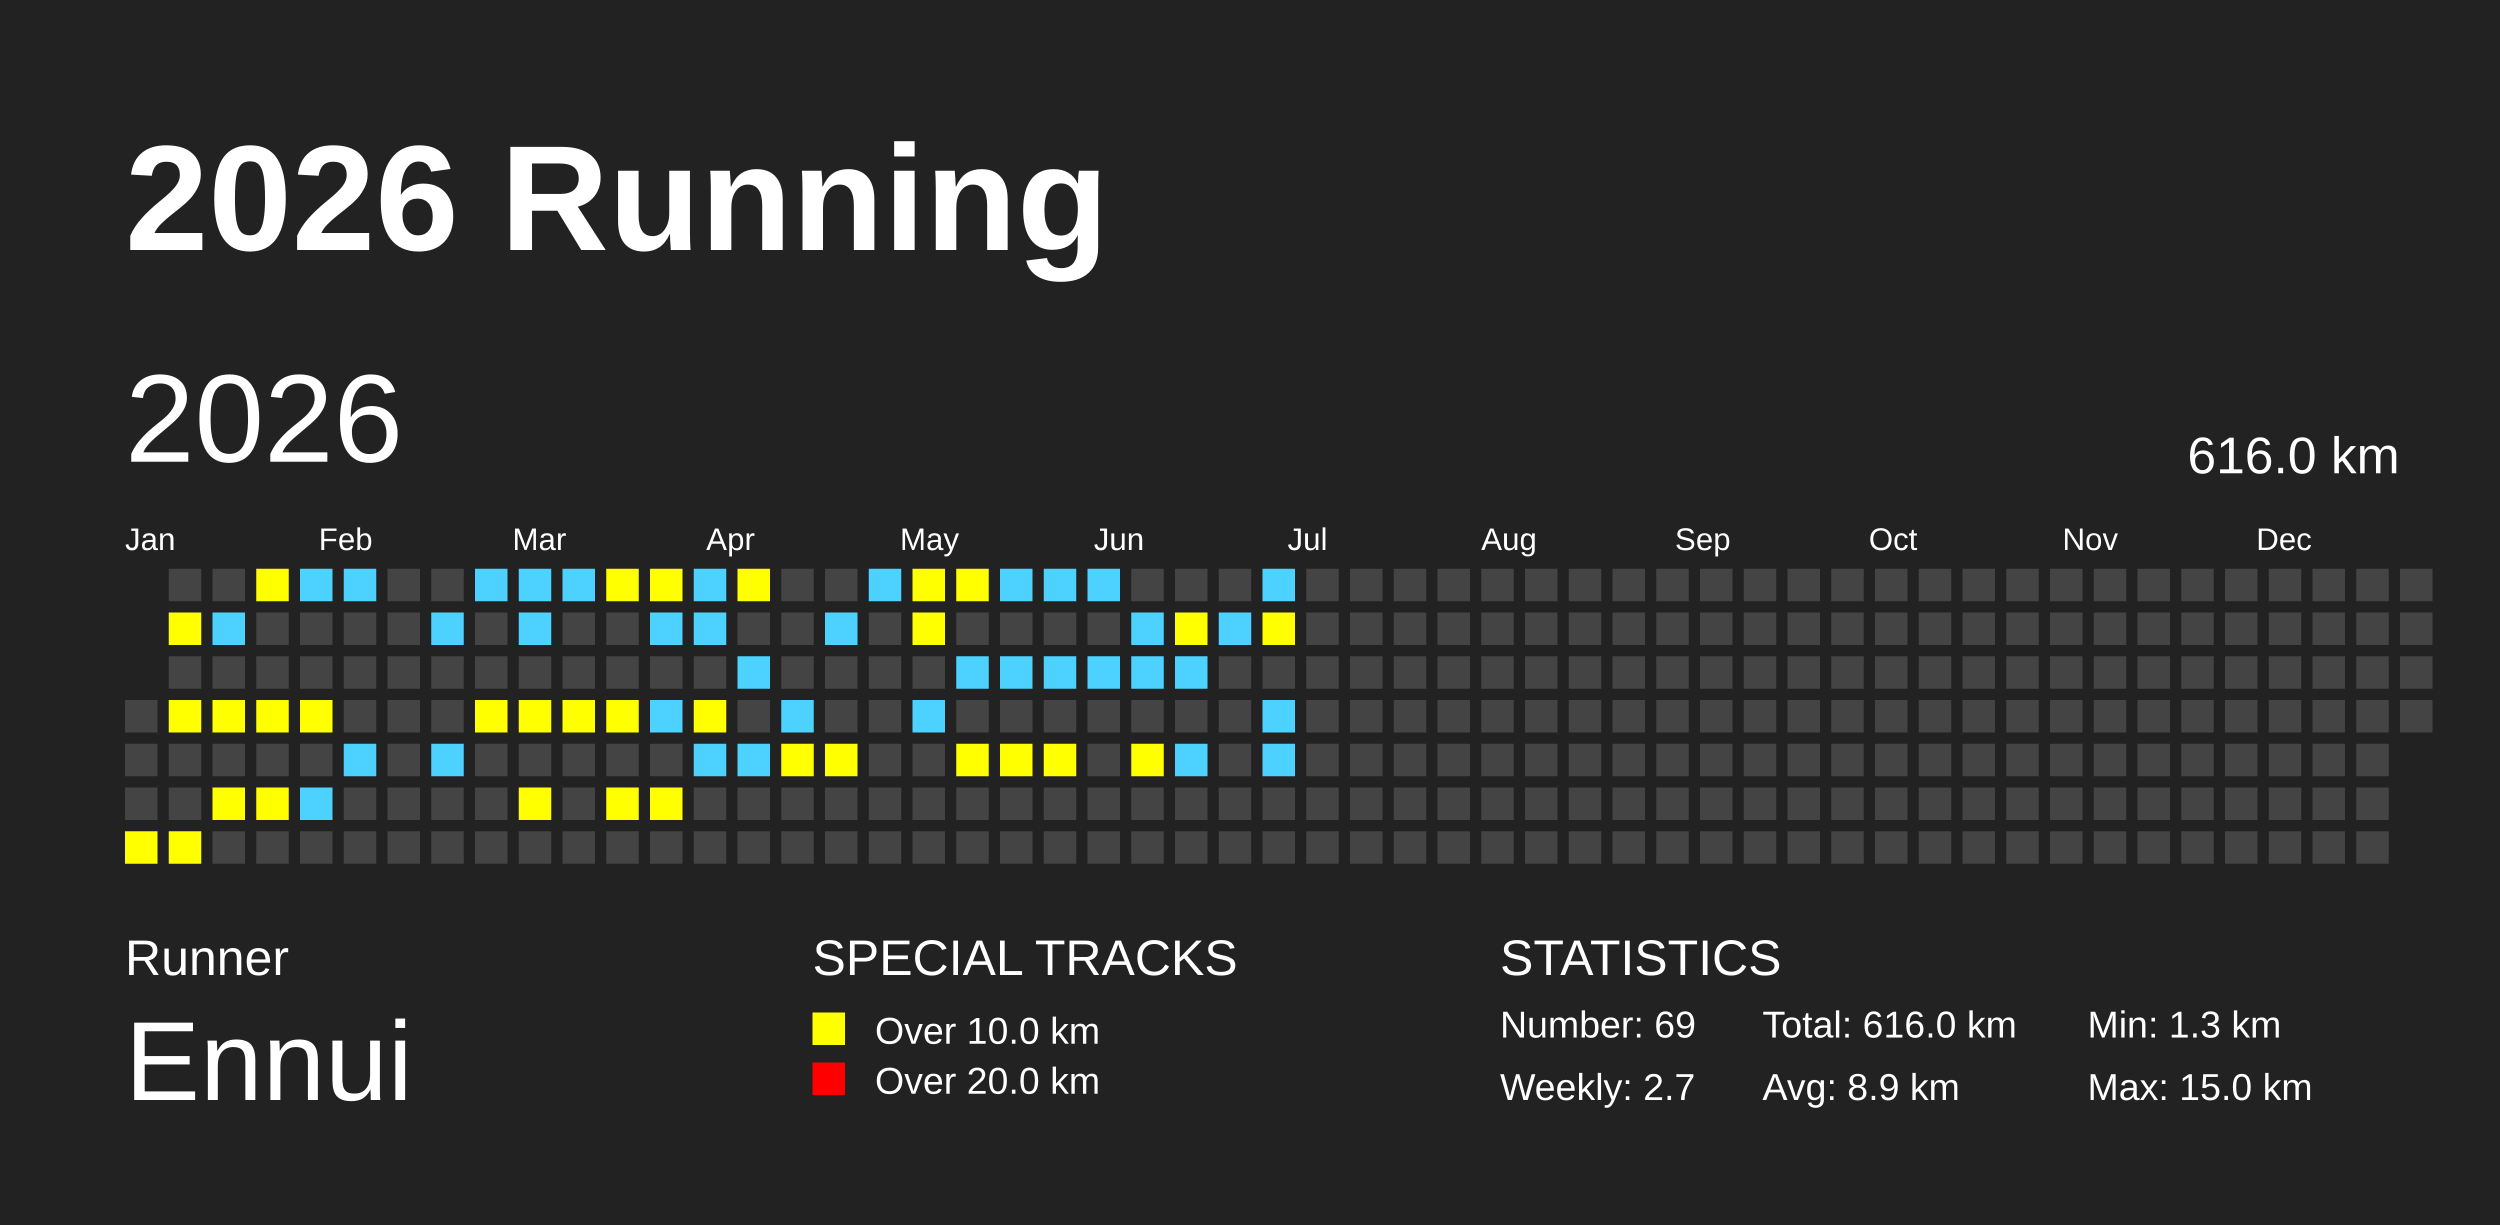
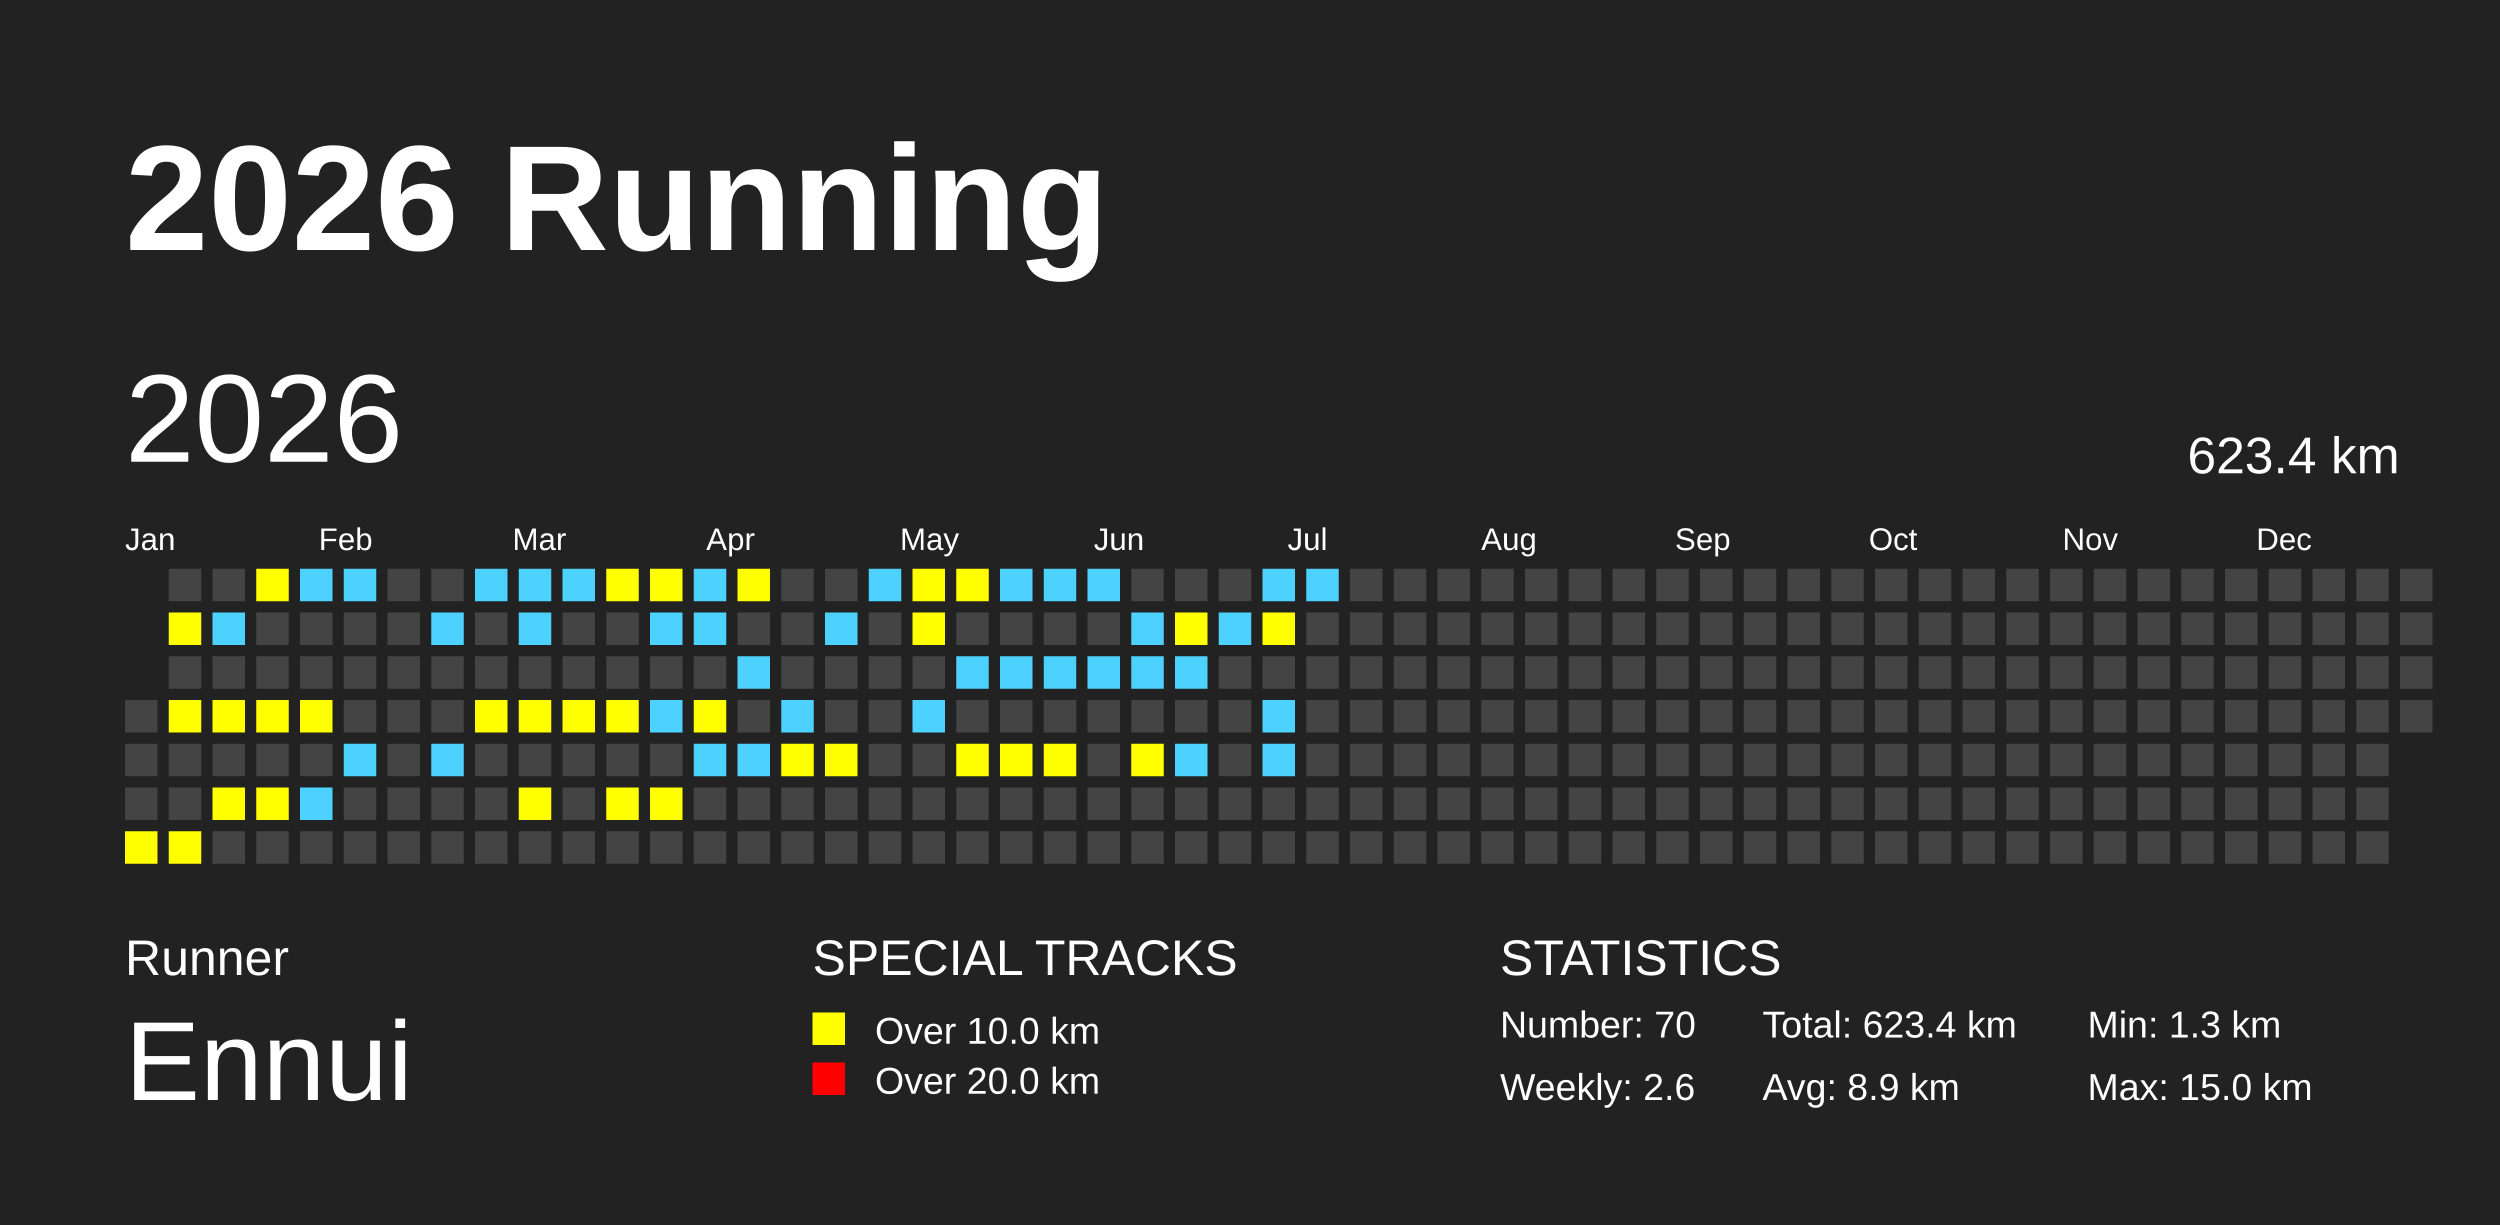
<svg xmlns="http://www.w3.org/2000/svg" baseProfile="full" height="98mm" version="1.1" viewBox="0,0,200,98" width="200mm">
  <defs />
  <rect fill="#222222" height="98" width="200" x="0" y="0" />
  <text fill="#FFFFFF" style="font-size:12px; font-family:Arial; font-weight:bold;" x="10" y="20">2026 Running</text>
  <text fill="#FFFFFF" style="font-size:4px; font-family:Arial" x="10" y="78">Runner</text>
  <text fill="#FFFFFF" style="font-size:9px; font-family:Arial" x="10" y="88">Ennui</text>
  <text fill="#FFFFFF" style="font-size:4px; font-family:Arial" x="65" y="78">SPECIAL TRACKS</text>
  <rect fill="yellow" height="2.6" width="2.6" x="65" y="81" />
  <text fill="#FFFFFF" style="font-size:3px; font-family:Arial" x="70" y="83.5">Over 10.0 km</text>
  <rect fill="red" height="2.6" width="2.6" x="65" y="85" />
  <text fill="#FFFFFF" style="font-size:3px; font-family:Arial" x="70" y="87.5">Over 20.0 km</text>
  <text fill="#FFFFFF" style="font-size:4px; font-family:Arial" x="120" y="78">STATISTICS</text>
-   <text fill="#FFFFFF" style="font-size:3px; font-family:Arial" x="120" y="83">Number: 69</text>
-   <text fill="#FFFFFF" style="font-size:3px; font-family:Arial" x="120" y="88">Weekly: 2.7</text>
-   <text fill="#FFFFFF" style="font-size:3px; font-family:Arial" x="141" y="83">Total: 616.0 km</text>
+   <text fill="#FFFFFF" style="font-size:3px; font-family:Arial" x="120" y="83">Number: 70</text>
+   <text fill="#FFFFFF" style="font-size:3px; font-family:Arial" x="120" y="88">Weekly: 2.6</text>
+   <text fill="#FFFFFF" style="font-size:3px; font-family:Arial" x="141" y="83">Total: 623.4 km</text>
  <text fill="#FFFFFF" style="font-size:3px; font-family:Arial" x="141" y="88">Avg: 8.9 km</text>
  <text fill="#FFFFFF" style="font-size:3px; font-family:Arial" x="167" y="83">Min: 1.3 km</text>
  <text fill="#FFFFFF" style="font-size:3px; font-family:Arial" x="167" y="88">Max: 15.0 km</text>
  <text dominant-baseline="hanging" fill="#FFFFFF" style="font-size:10.0px; font-family:Arial;" x="10" y="30">2026</text>
-   <text dominant-baseline="hanging" fill="#FFFFFF" style="font-size:4.125px; font-family:Arial;" x="175" y="35">616.0 km</text>
+   <text dominant-baseline="hanging" fill="#FFFFFF" style="font-size:4.125px; font-family:Arial;" x="175" y="35">623.4 km</text>
  <text fill="#FFFFFF" style="font-size:2.5px; font-family:Arial" x="10.0" y="44">Jan</text>
  <text fill="#FFFFFF" style="font-size:2.5px; font-family:Arial" x="25.5" y="44">Feb</text>
  <text fill="#FFFFFF" style="font-size:2.5px; font-family:Arial" x="41.0" y="44">Mar</text>
  <text fill="#FFFFFF" style="font-size:2.5px; font-family:Arial" x="56.5" y="44">Apr</text>
  <text fill="#FFFFFF" style="font-size:2.5px; font-family:Arial" x="72.0" y="44">May</text>
  <text fill="#FFFFFF" style="font-size:2.5px; font-family:Arial" x="87.5" y="44">Jun</text>
  <text fill="#FFFFFF" style="font-size:2.5px; font-family:Arial" x="103.0" y="44">Jul</text>
  <text fill="#FFFFFF" style="font-size:2.5px; font-family:Arial" x="118.5" y="44">Aug</text>
  <text fill="#FFFFFF" style="font-size:2.5px; font-family:Arial" x="134.0" y="44">Sep</text>
  <text fill="#FFFFFF" style="font-size:2.5px; font-family:Arial" x="149.5" y="44">Oct</text>
  <text fill="#FFFFFF" style="font-size:2.5px; font-family:Arial" x="165.0" y="44">Nov</text>
  <text fill="#FFFFFF" style="font-size:2.5px; font-family:Arial" x="180.5" y="44">Dec</text>
  <rect fill="#444444" height="2.6" width="2.6" x="10.0" y="56.0" />
  <rect fill="#444444" height="2.6" width="2.6" x="10.0" y="59.5" />
  <rect fill="#444444" height="2.6" width="2.6" x="10.0" y="63.0" />
  <rect fill="yellow" height="2.6" width="2.6" x="10.0" y="66.5" />
  <rect fill="#444444" height="2.6" width="2.6" x="13.5" y="45.5" />
  <rect fill="yellow" height="2.6" width="2.6" x="13.5" y="49.0" />
  <rect fill="#444444" height="2.6" width="2.6" x="13.5" y="52.5" />
  <rect fill="yellow" height="2.6" width="2.6" x="13.5" y="56.0" />
  <rect fill="#444444" height="2.6" width="2.6" x="13.5" y="59.5" />
  <rect fill="#444444" height="2.6" width="2.6" x="13.5" y="63.0" />
  <rect fill="yellow" height="2.6" width="2.6" x="13.5" y="66.5" />
  <rect fill="#444444" height="2.6" width="2.6" x="17.0" y="45.5" />
  <rect fill="#4DD2FF" height="2.6" width="2.6" x="17.0" y="49.0" />
  <rect fill="#444444" height="2.6" width="2.6" x="17.0" y="52.5" />
  <rect fill="yellow" height="2.6" width="2.6" x="17.0" y="56.0" />
  <rect fill="#444444" height="2.6" width="2.6" x="17.0" y="59.5" />
  <rect fill="yellow" height="2.6" width="2.6" x="17.0" y="63.0" />
  <rect fill="#444444" height="2.6" width="2.6" x="17.0" y="66.5" />
  <rect fill="yellow" height="2.6" width="2.6" x="20.5" y="45.5" />
  <rect fill="#444444" height="2.6" width="2.6" x="20.5" y="49.0" />
  <rect fill="#444444" height="2.6" width="2.6" x="20.5" y="52.5" />
  <rect fill="yellow" height="2.6" width="2.6" x="20.5" y="56.0" />
  <rect fill="#444444" height="2.6" width="2.6" x="20.5" y="59.5" />
  <rect fill="yellow" height="2.6" width="2.6" x="20.5" y="63.0" />
  <rect fill="#444444" height="2.6" width="2.6" x="20.5" y="66.5" />
  <rect fill="#4DD2FF" height="2.6" width="2.6" x="24.0" y="45.5" />
  <rect fill="#444444" height="2.6" width="2.6" x="24.0" y="49.0" />
  <rect fill="#444444" height="2.6" width="2.6" x="24.0" y="52.5" />
  <rect fill="yellow" height="2.6" width="2.6" x="24.0" y="56.0" />
  <rect fill="#444444" height="2.6" width="2.6" x="24.0" y="59.5" />
  <rect fill="#4DD2FF" height="2.6" width="2.6" x="24.0" y="63.0" />
  <rect fill="#444444" height="2.6" width="2.6" x="24.0" y="66.5" />
  <rect fill="#4DD2FF" height="2.6" width="2.6" x="27.5" y="45.5" />
  <rect fill="#444444" height="2.6" width="2.6" x="27.5" y="49.0" />
  <rect fill="#444444" height="2.6" width="2.6" x="27.5" y="52.5" />
  <rect fill="#444444" height="2.6" width="2.6" x="27.5" y="56.0" />
  <rect fill="#4DD2FF" height="2.6" width="2.6" x="27.5" y="59.5" />
  <rect fill="#444444" height="2.6" width="2.6" x="27.5" y="63.0" />
  <rect fill="#444444" height="2.6" width="2.6" x="27.5" y="66.5" />
  <rect fill="#444444" height="2.6" width="2.6" x="31.0" y="45.5" />
  <rect fill="#444444" height="2.6" width="2.6" x="31.0" y="49.0" />
  <rect fill="#444444" height="2.6" width="2.6" x="31.0" y="52.5" />
  <rect fill="#444444" height="2.6" width="2.6" x="31.0" y="56.0" />
  <rect fill="#444444" height="2.6" width="2.6" x="31.0" y="59.5" />
  <rect fill="#444444" height="2.6" width="2.6" x="31.0" y="63.0" />
  <rect fill="#444444" height="2.6" width="2.6" x="31.0" y="66.5" />
  <rect fill="#444444" height="2.6" width="2.6" x="34.5" y="45.5" />
  <rect fill="#4DD2FF" height="2.6" width="2.6" x="34.5" y="49.0" />
  <rect fill="#444444" height="2.6" width="2.6" x="34.5" y="52.5" />
  <rect fill="#444444" height="2.6" width="2.6" x="34.5" y="56.0" />
  <rect fill="#4DD2FF" height="2.6" width="2.6" x="34.5" y="59.5" />
  <rect fill="#444444" height="2.6" width="2.6" x="34.5" y="63.0" />
  <rect fill="#444444" height="2.6" width="2.6" x="34.5" y="66.5" />
  <rect fill="#4DD2FF" height="2.6" width="2.6" x="38.0" y="45.5" />
  <rect fill="#444444" height="2.6" width="2.6" x="38.0" y="49.0" />
  <rect fill="#444444" height="2.6" width="2.6" x="38.0" y="52.5" />
  <rect fill="yellow" height="2.6" width="2.6" x="38.0" y="56.0" />
  <rect fill="#444444" height="2.6" width="2.6" x="38.0" y="59.5" />
  <rect fill="#444444" height="2.6" width="2.6" x="38.0" y="63.0" />
  <rect fill="#444444" height="2.6" width="2.6" x="38.0" y="66.5" />
  <rect fill="#4DD2FF" height="2.6" width="2.6" x="41.5" y="45.5" />
  <rect fill="#4DD2FF" height="2.6" width="2.6" x="41.5" y="49.0" />
  <rect fill="#444444" height="2.6" width="2.6" x="41.5" y="52.5" />
  <rect fill="yellow" height="2.6" width="2.6" x="41.5" y="56.0" />
  <rect fill="#444444" height="2.6" width="2.6" x="41.5" y="59.5" />
  <rect fill="yellow" height="2.6" width="2.6" x="41.5" y="63.0" />
  <rect fill="#444444" height="2.6" width="2.6" x="41.5" y="66.5" />
  <rect fill="#4DD2FF" height="2.6" width="2.6" x="45.0" y="45.5" />
  <rect fill="#444444" height="2.6" width="2.6" x="45.0" y="49.0" />
  <rect fill="#444444" height="2.6" width="2.6" x="45.0" y="52.5" />
  <rect fill="yellow" height="2.6" width="2.6" x="45.0" y="56.0" />
  <rect fill="#444444" height="2.6" width="2.6" x="45.0" y="59.5" />
  <rect fill="#444444" height="2.6" width="2.6" x="45.0" y="63.0" />
  <rect fill="#444444" height="2.6" width="2.6" x="45.0" y="66.5" />
  <rect fill="yellow" height="2.6" width="2.6" x="48.5" y="45.5" />
  <rect fill="#444444" height="2.6" width="2.6" x="48.5" y="49.0" />
  <rect fill="#444444" height="2.6" width="2.6" x="48.5" y="52.5" />
  <rect fill="yellow" height="2.6" width="2.6" x="48.5" y="56.0" />
  <rect fill="#444444" height="2.6" width="2.6" x="48.5" y="59.5" />
  <rect fill="yellow" height="2.6" width="2.6" x="48.5" y="63.0" />
  <rect fill="#444444" height="2.6" width="2.6" x="48.5" y="66.5" />
  <rect fill="yellow" height="2.6" width="2.6" x="52.0" y="45.5" />
  <rect fill="#4DD2FF" height="2.6" width="2.6" x="52.0" y="49.0" />
  <rect fill="#444444" height="2.6" width="2.6" x="52.0" y="52.5" />
  <rect fill="#4DD2FF" height="2.6" width="2.6" x="52.0" y="56.0" />
  <rect fill="#444444" height="2.6" width="2.6" x="52.0" y="59.5" />
  <rect fill="yellow" height="2.6" width="2.6" x="52.0" y="63.0" />
  <rect fill="#444444" height="2.6" width="2.6" x="52.0" y="66.5" />
  <rect fill="#4DD2FF" height="2.6" width="2.6" x="55.5" y="45.5" />
  <rect fill="#4DD2FF" height="2.6" width="2.6" x="55.5" y="49.0" />
  <rect fill="#444444" height="2.6" width="2.6" x="55.5" y="52.5" />
  <rect fill="yellow" height="2.6" width="2.6" x="55.5" y="56.0" />
  <rect fill="#4DD2FF" height="2.6" width="2.6" x="55.5" y="59.5" />
  <rect fill="#444444" height="2.6" width="2.6" x="55.5" y="63.0" />
  <rect fill="#444444" height="2.6" width="2.6" x="55.5" y="66.5" />
  <rect fill="yellow" height="2.6" width="2.6" x="59.0" y="45.5" />
  <rect fill="#444444" height="2.6" width="2.6" x="59.0" y="49.0" />
  <rect fill="#4DD2FF" height="2.6" width="2.6" x="59.0" y="52.5" />
  <rect fill="#444444" height="2.6" width="2.6" x="59.0" y="56.0" />
  <rect fill="#4DD2FF" height="2.6" width="2.6" x="59.0" y="59.5" />
  <rect fill="#444444" height="2.6" width="2.6" x="59.0" y="63.0" />
  <rect fill="#444444" height="2.6" width="2.6" x="59.0" y="66.5" />
  <rect fill="#444444" height="2.6" width="2.6" x="62.5" y="45.5" />
  <rect fill="#444444" height="2.6" width="2.6" x="62.5" y="49.0" />
  <rect fill="#444444" height="2.6" width="2.6" x="62.5" y="52.5" />
  <rect fill="#4DD2FF" height="2.6" width="2.6" x="62.5" y="56.0" />
  <rect fill="yellow" height="2.6" width="2.6" x="62.5" y="59.5" />
  <rect fill="#444444" height="2.6" width="2.6" x="62.5" y="63.0" />
  <rect fill="#444444" height="2.6" width="2.6" x="62.5" y="66.5" />
  <rect fill="#444444" height="2.6" width="2.6" x="66.0" y="45.5" />
  <rect fill="#4DD2FF" height="2.6" width="2.6" x="66.0" y="49.0" />
  <rect fill="#444444" height="2.6" width="2.6" x="66.0" y="52.5" />
  <rect fill="#444444" height="2.6" width="2.6" x="66.0" y="56.0" />
  <rect fill="yellow" height="2.6" width="2.6" x="66.0" y="59.5" />
  <rect fill="#444444" height="2.6" width="2.6" x="66.0" y="63.0" />
  <rect fill="#444444" height="2.6" width="2.6" x="66.0" y="66.5" />
  <rect fill="#4DD2FF" height="2.6" width="2.6" x="69.5" y="45.5" />
  <rect fill="#444444" height="2.6" width="2.6" x="69.5" y="49.0" />
  <rect fill="#444444" height="2.6" width="2.6" x="69.5" y="52.5" />
  <rect fill="#444444" height="2.6" width="2.6" x="69.5" y="56.0" />
  <rect fill="#444444" height="2.6" width="2.6" x="69.5" y="59.5" />
  <rect fill="#444444" height="2.6" width="2.6" x="69.5" y="63.0" />
  <rect fill="#444444" height="2.6" width="2.6" x="69.5" y="66.5" />
  <rect fill="yellow" height="2.6" width="2.6" x="73.0" y="45.5" />
  <rect fill="yellow" height="2.6" width="2.6" x="73.0" y="49.0" />
  <rect fill="#444444" height="2.6" width="2.6" x="73.0" y="52.5" />
  <rect fill="#4DD2FF" height="2.6" width="2.6" x="73.0" y="56.0" />
  <rect fill="#444444" height="2.6" width="2.6" x="73.0" y="59.5" />
  <rect fill="#444444" height="2.6" width="2.6" x="73.0" y="63.0" />
  <rect fill="#444444" height="2.6" width="2.6" x="73.0" y="66.5" />
  <rect fill="yellow" height="2.6" width="2.6" x="76.5" y="45.5" />
  <rect fill="#444444" height="2.6" width="2.6" x="76.5" y="49.0" />
  <rect fill="#4DD2FF" height="2.6" width="2.6" x="76.5" y="52.5" />
  <rect fill="#444444" height="2.6" width="2.6" x="76.5" y="56.0" />
  <rect fill="yellow" height="2.6" width="2.6" x="76.5" y="59.5" />
  <rect fill="#444444" height="2.6" width="2.6" x="76.5" y="63.0" />
  <rect fill="#444444" height="2.6" width="2.6" x="76.5" y="66.5" />
  <rect fill="#4DD2FF" height="2.6" width="2.6" x="80.0" y="45.5" />
  <rect fill="#444444" height="2.6" width="2.6" x="80.0" y="49.0" />
  <rect fill="#4DD2FF" height="2.6" width="2.6" x="80.0" y="52.5" />
  <rect fill="#444444" height="2.6" width="2.6" x="80.0" y="56.0" />
  <rect fill="yellow" height="2.6" width="2.6" x="80.0" y="59.5" />
  <rect fill="#444444" height="2.6" width="2.6" x="80.0" y="63.0" />
  <rect fill="#444444" height="2.6" width="2.6" x="80.0" y="66.5" />
  <rect fill="#4DD2FF" height="2.6" width="2.6" x="83.5" y="45.5" />
  <rect fill="#444444" height="2.6" width="2.6" x="83.5" y="49.0" />
  <rect fill="#4DD2FF" height="2.6" width="2.6" x="83.5" y="52.5" />
  <rect fill="#444444" height="2.6" width="2.6" x="83.5" y="56.0" />
  <rect fill="yellow" height="2.6" width="2.6" x="83.5" y="59.5" />
  <rect fill="#444444" height="2.6" width="2.6" x="83.5" y="63.0" />
  <rect fill="#444444" height="2.6" width="2.6" x="83.5" y="66.5" />
  <rect fill="#4DD2FF" height="2.6" width="2.6" x="87.0" y="45.5" />
  <rect fill="#444444" height="2.6" width="2.6" x="87.0" y="49.0" />
  <rect fill="#4DD2FF" height="2.6" width="2.6" x="87.0" y="52.5" />
  <rect fill="#444444" height="2.6" width="2.6" x="87.0" y="56.0" />
  <rect fill="#444444" height="2.6" width="2.6" x="87.0" y="59.5" />
  <rect fill="#444444" height="2.6" width="2.6" x="87.0" y="63.0" />
  <rect fill="#444444" height="2.6" width="2.6" x="87.0" y="66.5" />
  <rect fill="#444444" height="2.6" width="2.6" x="90.5" y="45.5" />
  <rect fill="#4DD2FF" height="2.6" width="2.6" x="90.5" y="49.0" />
  <rect fill="#4DD2FF" height="2.6" width="2.6" x="90.5" y="52.5" />
  <rect fill="#444444" height="2.6" width="2.6" x="90.5" y="56.0" />
  <rect fill="yellow" height="2.6" width="2.6" x="90.5" y="59.5" />
  <rect fill="#444444" height="2.6" width="2.6" x="90.5" y="63.0" />
  <rect fill="#444444" height="2.6" width="2.6" x="90.5" y="66.5" />
  <rect fill="#444444" height="2.6" width="2.6" x="94.0" y="45.5" />
  <rect fill="yellow" height="2.6" width="2.6" x="94.0" y="49.0" />
  <rect fill="#4DD2FF" height="2.6" width="2.6" x="94.0" y="52.5" />
  <rect fill="#444444" height="2.6" width="2.6" x="94.0" y="56.0" />
  <rect fill="#4DD2FF" height="2.6" width="2.6" x="94.0" y="59.5" />
  <rect fill="#444444" height="2.6" width="2.6" x="94.0" y="63.0" />
  <rect fill="#444444" height="2.6" width="2.6" x="94.0" y="66.5" />
  <rect fill="#444444" height="2.6" width="2.6" x="97.5" y="45.5" />
  <rect fill="#4DD2FF" height="2.6" width="2.6" x="97.5" y="49.0" />
  <rect fill="#444444" height="2.6" width="2.6" x="97.5" y="52.5" />
  <rect fill="#444444" height="2.6" width="2.6" x="97.5" y="56.0" />
  <rect fill="#444444" height="2.6" width="2.6" x="97.5" y="59.5" />
  <rect fill="#444444" height="2.6" width="2.6" x="97.5" y="63.0" />
  <rect fill="#444444" height="2.6" width="2.6" x="97.5" y="66.5" />
  <rect fill="#4DD2FF" height="2.6" width="2.6" x="101.0" y="45.5" />
  <rect fill="yellow" height="2.6" width="2.6" x="101.0" y="49.0" />
  <rect fill="#444444" height="2.6" width="2.6" x="101.0" y="52.5" />
  <rect fill="#4DD2FF" height="2.6" width="2.6" x="101.0" y="56.0" />
  <rect fill="#4DD2FF" height="2.6" width="2.6" x="101.0" y="59.5" />
  <rect fill="#444444" height="2.6" width="2.6" x="101.0" y="63.0" />
  <rect fill="#444444" height="2.6" width="2.6" x="101.0" y="66.5" />
-   <rect fill="#444444" height="2.6" width="2.6" x="104.5" y="45.5" />
+   <rect fill="#4DD2FF" height="2.6" width="2.6" x="104.5" y="45.5" />
  <rect fill="#444444" height="2.6" width="2.6" x="104.5" y="49.0" />
  <rect fill="#444444" height="2.6" width="2.6" x="104.5" y="52.5" />
  <rect fill="#444444" height="2.6" width="2.6" x="104.5" y="56.0" />
  <rect fill="#444444" height="2.6" width="2.6" x="104.5" y="59.5" />
  <rect fill="#444444" height="2.6" width="2.6" x="104.5" y="63.0" />
  <rect fill="#444444" height="2.6" width="2.6" x="104.5" y="66.5" />
  <rect fill="#444444" height="2.6" width="2.6" x="108.0" y="45.5" />
  <rect fill="#444444" height="2.6" width="2.6" x="108.0" y="49.0" />
  <rect fill="#444444" height="2.6" width="2.6" x="108.0" y="52.5" />
  <rect fill="#444444" height="2.6" width="2.6" x="108.0" y="56.0" />
  <rect fill="#444444" height="2.6" width="2.6" x="108.0" y="59.5" />
  <rect fill="#444444" height="2.6" width="2.6" x="108.0" y="63.0" />
  <rect fill="#444444" height="2.6" width="2.6" x="108.0" y="66.5" />
  <rect fill="#444444" height="2.6" width="2.6" x="111.5" y="45.5" />
  <rect fill="#444444" height="2.6" width="2.6" x="111.5" y="49.0" />
  <rect fill="#444444" height="2.6" width="2.6" x="111.5" y="52.5" />
  <rect fill="#444444" height="2.6" width="2.6" x="111.5" y="56.0" />
  <rect fill="#444444" height="2.6" width="2.6" x="111.5" y="59.5" />
  <rect fill="#444444" height="2.6" width="2.6" x="111.5" y="63.0" />
  <rect fill="#444444" height="2.6" width="2.6" x="111.5" y="66.5" />
  <rect fill="#444444" height="2.6" width="2.6" x="115.0" y="45.5" />
  <rect fill="#444444" height="2.6" width="2.6" x="115.0" y="49.0" />
  <rect fill="#444444" height="2.6" width="2.6" x="115.0" y="52.5" />
  <rect fill="#444444" height="2.6" width="2.6" x="115.0" y="56.0" />
  <rect fill="#444444" height="2.6" width="2.6" x="115.0" y="59.5" />
  <rect fill="#444444" height="2.6" width="2.6" x="115.0" y="63.0" />
  <rect fill="#444444" height="2.6" width="2.6" x="115.0" y="66.5" />
  <rect fill="#444444" height="2.6" width="2.6" x="118.5" y="45.5" />
  <rect fill="#444444" height="2.6" width="2.6" x="118.5" y="49.0" />
  <rect fill="#444444" height="2.6" width="2.6" x="118.5" y="52.5" />
  <rect fill="#444444" height="2.6" width="2.6" x="118.5" y="56.0" />
  <rect fill="#444444" height="2.6" width="2.6" x="118.5" y="59.5" />
  <rect fill="#444444" height="2.6" width="2.6" x="118.5" y="63.0" />
  <rect fill="#444444" height="2.6" width="2.6" x="118.5" y="66.5" />
  <rect fill="#444444" height="2.6" width="2.6" x="122.0" y="45.5" />
  <rect fill="#444444" height="2.6" width="2.6" x="122.0" y="49.0" />
  <rect fill="#444444" height="2.6" width="2.6" x="122.0" y="52.5" />
  <rect fill="#444444" height="2.6" width="2.6" x="122.0" y="56.0" />
  <rect fill="#444444" height="2.6" width="2.6" x="122.0" y="59.5" />
  <rect fill="#444444" height="2.6" width="2.6" x="122.0" y="63.0" />
  <rect fill="#444444" height="2.6" width="2.6" x="122.0" y="66.5" />
  <rect fill="#444444" height="2.6" width="2.6" x="125.5" y="45.5" />
  <rect fill="#444444" height="2.6" width="2.6" x="125.5" y="49.0" />
  <rect fill="#444444" height="2.6" width="2.6" x="125.5" y="52.5" />
  <rect fill="#444444" height="2.6" width="2.6" x="125.5" y="56.0" />
  <rect fill="#444444" height="2.6" width="2.6" x="125.5" y="59.5" />
  <rect fill="#444444" height="2.6" width="2.6" x="125.5" y="63.0" />
  <rect fill="#444444" height="2.6" width="2.6" x="125.5" y="66.5" />
  <rect fill="#444444" height="2.6" width="2.6" x="129.0" y="45.5" />
  <rect fill="#444444" height="2.6" width="2.6" x="129.0" y="49.0" />
  <rect fill="#444444" height="2.6" width="2.6" x="129.0" y="52.5" />
  <rect fill="#444444" height="2.6" width="2.6" x="129.0" y="56.0" />
  <rect fill="#444444" height="2.6" width="2.6" x="129.0" y="59.5" />
  <rect fill="#444444" height="2.6" width="2.6" x="129.0" y="63.0" />
  <rect fill="#444444" height="2.6" width="2.6" x="129.0" y="66.5" />
  <rect fill="#444444" height="2.6" width="2.6" x="132.5" y="45.5" />
  <rect fill="#444444" height="2.6" width="2.6" x="132.5" y="49.0" />
  <rect fill="#444444" height="2.6" width="2.6" x="132.5" y="52.5" />
  <rect fill="#444444" height="2.6" width="2.6" x="132.5" y="56.0" />
  <rect fill="#444444" height="2.6" width="2.6" x="132.5" y="59.5" />
  <rect fill="#444444" height="2.6" width="2.6" x="132.5" y="63.0" />
  <rect fill="#444444" height="2.6" width="2.6" x="132.5" y="66.5" />
  <rect fill="#444444" height="2.6" width="2.6" x="136.0" y="45.5" />
  <rect fill="#444444" height="2.6" width="2.6" x="136.0" y="49.0" />
  <rect fill="#444444" height="2.6" width="2.6" x="136.0" y="52.5" />
  <rect fill="#444444" height="2.6" width="2.6" x="136.0" y="56.0" />
  <rect fill="#444444" height="2.6" width="2.6" x="136.0" y="59.5" />
  <rect fill="#444444" height="2.6" width="2.6" x="136.0" y="63.0" />
  <rect fill="#444444" height="2.6" width="2.6" x="136.0" y="66.5" />
  <rect fill="#444444" height="2.6" width="2.6" x="139.5" y="45.5" />
  <rect fill="#444444" height="2.6" width="2.6" x="139.5" y="49.0" />
  <rect fill="#444444" height="2.6" width="2.6" x="139.5" y="52.5" />
  <rect fill="#444444" height="2.6" width="2.6" x="139.5" y="56.0" />
  <rect fill="#444444" height="2.6" width="2.6" x="139.5" y="59.5" />
  <rect fill="#444444" height="2.6" width="2.6" x="139.5" y="63.0" />
  <rect fill="#444444" height="2.6" width="2.6" x="139.5" y="66.5" />
  <rect fill="#444444" height="2.6" width="2.6" x="143.0" y="45.5" />
  <rect fill="#444444" height="2.6" width="2.6" x="143.0" y="49.0" />
  <rect fill="#444444" height="2.6" width="2.6" x="143.0" y="52.5" />
  <rect fill="#444444" height="2.6" width="2.6" x="143.0" y="56.0" />
  <rect fill="#444444" height="2.6" width="2.6" x="143.0" y="59.5" />
  <rect fill="#444444" height="2.6" width="2.6" x="143.0" y="63.0" />
  <rect fill="#444444" height="2.6" width="2.6" x="143.0" y="66.5" />
  <rect fill="#444444" height="2.6" width="2.6" x="146.5" y="45.5" />
  <rect fill="#444444" height="2.6" width="2.6" x="146.5" y="49.0" />
  <rect fill="#444444" height="2.6" width="2.6" x="146.5" y="52.5" />
  <rect fill="#444444" height="2.6" width="2.6" x="146.5" y="56.0" />
  <rect fill="#444444" height="2.6" width="2.6" x="146.5" y="59.5" />
  <rect fill="#444444" height="2.6" width="2.6" x="146.5" y="63.0" />
  <rect fill="#444444" height="2.6" width="2.6" x="146.5" y="66.5" />
  <rect fill="#444444" height="2.6" width="2.6" x="150.0" y="45.5" />
  <rect fill="#444444" height="2.6" width="2.6" x="150.0" y="49.0" />
  <rect fill="#444444" height="2.6" width="2.6" x="150.0" y="52.5" />
  <rect fill="#444444" height="2.6" width="2.6" x="150.0" y="56.0" />
  <rect fill="#444444" height="2.6" width="2.6" x="150.0" y="59.5" />
  <rect fill="#444444" height="2.6" width="2.6" x="150.0" y="63.0" />
  <rect fill="#444444" height="2.6" width="2.6" x="150.0" y="66.5" />
  <rect fill="#444444" height="2.6" width="2.6" x="153.5" y="45.5" />
  <rect fill="#444444" height="2.6" width="2.6" x="153.5" y="49.0" />
  <rect fill="#444444" height="2.6" width="2.6" x="153.5" y="52.5" />
  <rect fill="#444444" height="2.6" width="2.6" x="153.5" y="56.0" />
  <rect fill="#444444" height="2.6" width="2.6" x="153.5" y="59.5" />
  <rect fill="#444444" height="2.6" width="2.6" x="153.5" y="63.0" />
  <rect fill="#444444" height="2.6" width="2.6" x="153.5" y="66.5" />
  <rect fill="#444444" height="2.6" width="2.6" x="157.0" y="45.5" />
  <rect fill="#444444" height="2.6" width="2.6" x="157.0" y="49.0" />
  <rect fill="#444444" height="2.6" width="2.6" x="157.0" y="52.5" />
  <rect fill="#444444" height="2.6" width="2.6" x="157.0" y="56.0" />
  <rect fill="#444444" height="2.6" width="2.6" x="157.0" y="59.5" />
  <rect fill="#444444" height="2.6" width="2.6" x="157.0" y="63.0" />
  <rect fill="#444444" height="2.6" width="2.6" x="157.0" y="66.5" />
  <rect fill="#444444" height="2.6" width="2.6" x="160.5" y="45.5" />
  <rect fill="#444444" height="2.6" width="2.6" x="160.5" y="49.0" />
  <rect fill="#444444" height="2.6" width="2.6" x="160.5" y="52.5" />
  <rect fill="#444444" height="2.6" width="2.6" x="160.5" y="56.0" />
  <rect fill="#444444" height="2.6" width="2.6" x="160.5" y="59.5" />
  <rect fill="#444444" height="2.6" width="2.6" x="160.5" y="63.0" />
  <rect fill="#444444" height="2.6" width="2.6" x="160.5" y="66.5" />
  <rect fill="#444444" height="2.6" width="2.6" x="164.0" y="45.5" />
  <rect fill="#444444" height="2.6" width="2.6" x="164.0" y="49.0" />
  <rect fill="#444444" height="2.6" width="2.6" x="164.0" y="52.5" />
  <rect fill="#444444" height="2.6" width="2.6" x="164.0" y="56.0" />
  <rect fill="#444444" height="2.6" width="2.6" x="164.0" y="59.5" />
  <rect fill="#444444" height="2.6" width="2.6" x="164.0" y="63.0" />
  <rect fill="#444444" height="2.6" width="2.6" x="164.0" y="66.5" />
  <rect fill="#444444" height="2.6" width="2.6" x="167.5" y="45.5" />
  <rect fill="#444444" height="2.6" width="2.6" x="167.5" y="49.0" />
  <rect fill="#444444" height="2.6" width="2.6" x="167.5" y="52.5" />
  <rect fill="#444444" height="2.6" width="2.6" x="167.5" y="56.0" />
  <rect fill="#444444" height="2.6" width="2.6" x="167.5" y="59.5" />
  <rect fill="#444444" height="2.6" width="2.6" x="167.5" y="63.0" />
  <rect fill="#444444" height="2.6" width="2.6" x="167.5" y="66.5" />
  <rect fill="#444444" height="2.6" width="2.6" x="171.0" y="45.5" />
  <rect fill="#444444" height="2.6" width="2.6" x="171.0" y="49.0" />
  <rect fill="#444444" height="2.6" width="2.6" x="171.0" y="52.5" />
  <rect fill="#444444" height="2.6" width="2.6" x="171.0" y="56.0" />
  <rect fill="#444444" height="2.6" width="2.6" x="171.0" y="59.5" />
  <rect fill="#444444" height="2.6" width="2.6" x="171.0" y="63.0" />
  <rect fill="#444444" height="2.6" width="2.6" x="171.0" y="66.5" />
  <rect fill="#444444" height="2.6" width="2.6" x="174.5" y="45.5" />
  <rect fill="#444444" height="2.6" width="2.6" x="174.5" y="49.0" />
  <rect fill="#444444" height="2.6" width="2.6" x="174.5" y="52.5" />
  <rect fill="#444444" height="2.6" width="2.6" x="174.5" y="56.0" />
  <rect fill="#444444" height="2.6" width="2.6" x="174.5" y="59.5" />
  <rect fill="#444444" height="2.6" width="2.6" x="174.5" y="63.0" />
  <rect fill="#444444" height="2.6" width="2.6" x="174.5" y="66.5" />
  <rect fill="#444444" height="2.6" width="2.6" x="178.0" y="45.5" />
  <rect fill="#444444" height="2.6" width="2.6" x="178.0" y="49.0" />
  <rect fill="#444444" height="2.6" width="2.6" x="178.0" y="52.5" />
  <rect fill="#444444" height="2.6" width="2.6" x="178.0" y="56.0" />
  <rect fill="#444444" height="2.6" width="2.6" x="178.0" y="59.5" />
  <rect fill="#444444" height="2.6" width="2.6" x="178.0" y="63.0" />
  <rect fill="#444444" height="2.6" width="2.6" x="178.0" y="66.5" />
  <rect fill="#444444" height="2.6" width="2.6" x="181.5" y="45.5" />
  <rect fill="#444444" height="2.6" width="2.6" x="181.5" y="49.0" />
  <rect fill="#444444" height="2.6" width="2.6" x="181.5" y="52.5" />
  <rect fill="#444444" height="2.6" width="2.6" x="181.5" y="56.0" />
  <rect fill="#444444" height="2.6" width="2.6" x="181.5" y="59.5" />
  <rect fill="#444444" height="2.6" width="2.6" x="181.5" y="63.0" />
  <rect fill="#444444" height="2.6" width="2.6" x="181.5" y="66.5" />
  <rect fill="#444444" height="2.6" width="2.6" x="185.0" y="45.5" />
  <rect fill="#444444" height="2.6" width="2.6" x="185.0" y="49.0" />
  <rect fill="#444444" height="2.6" width="2.6" x="185.0" y="52.5" />
  <rect fill="#444444" height="2.6" width="2.6" x="185.0" y="56.0" />
  <rect fill="#444444" height="2.6" width="2.6" x="185.0" y="59.5" />
  <rect fill="#444444" height="2.6" width="2.6" x="185.0" y="63.0" />
  <rect fill="#444444" height="2.6" width="2.6" x="185.0" y="66.5" />
  <rect fill="#444444" height="2.6" width="2.6" x="188.5" y="45.5" />
  <rect fill="#444444" height="2.6" width="2.6" x="188.5" y="49.0" />
  <rect fill="#444444" height="2.6" width="2.6" x="188.5" y="52.5" />
  <rect fill="#444444" height="2.6" width="2.6" x="188.5" y="56.0" />
  <rect fill="#444444" height="2.6" width="2.6" x="188.5" y="59.5" />
  <rect fill="#444444" height="2.6" width="2.6" x="188.5" y="63.0" />
  <rect fill="#444444" height="2.6" width="2.6" x="188.5" y="66.5" />
  <rect fill="#444444" height="2.6" width="2.6" x="192.0" y="45.5" />
  <rect fill="#444444" height="2.6" width="2.6" x="192.0" y="49.0" />
  <rect fill="#444444" height="2.6" width="2.6" x="192.0" y="52.5" />
  <rect fill="#444444" height="2.6" width="2.6" x="192.0" y="56.0" />
</svg>
